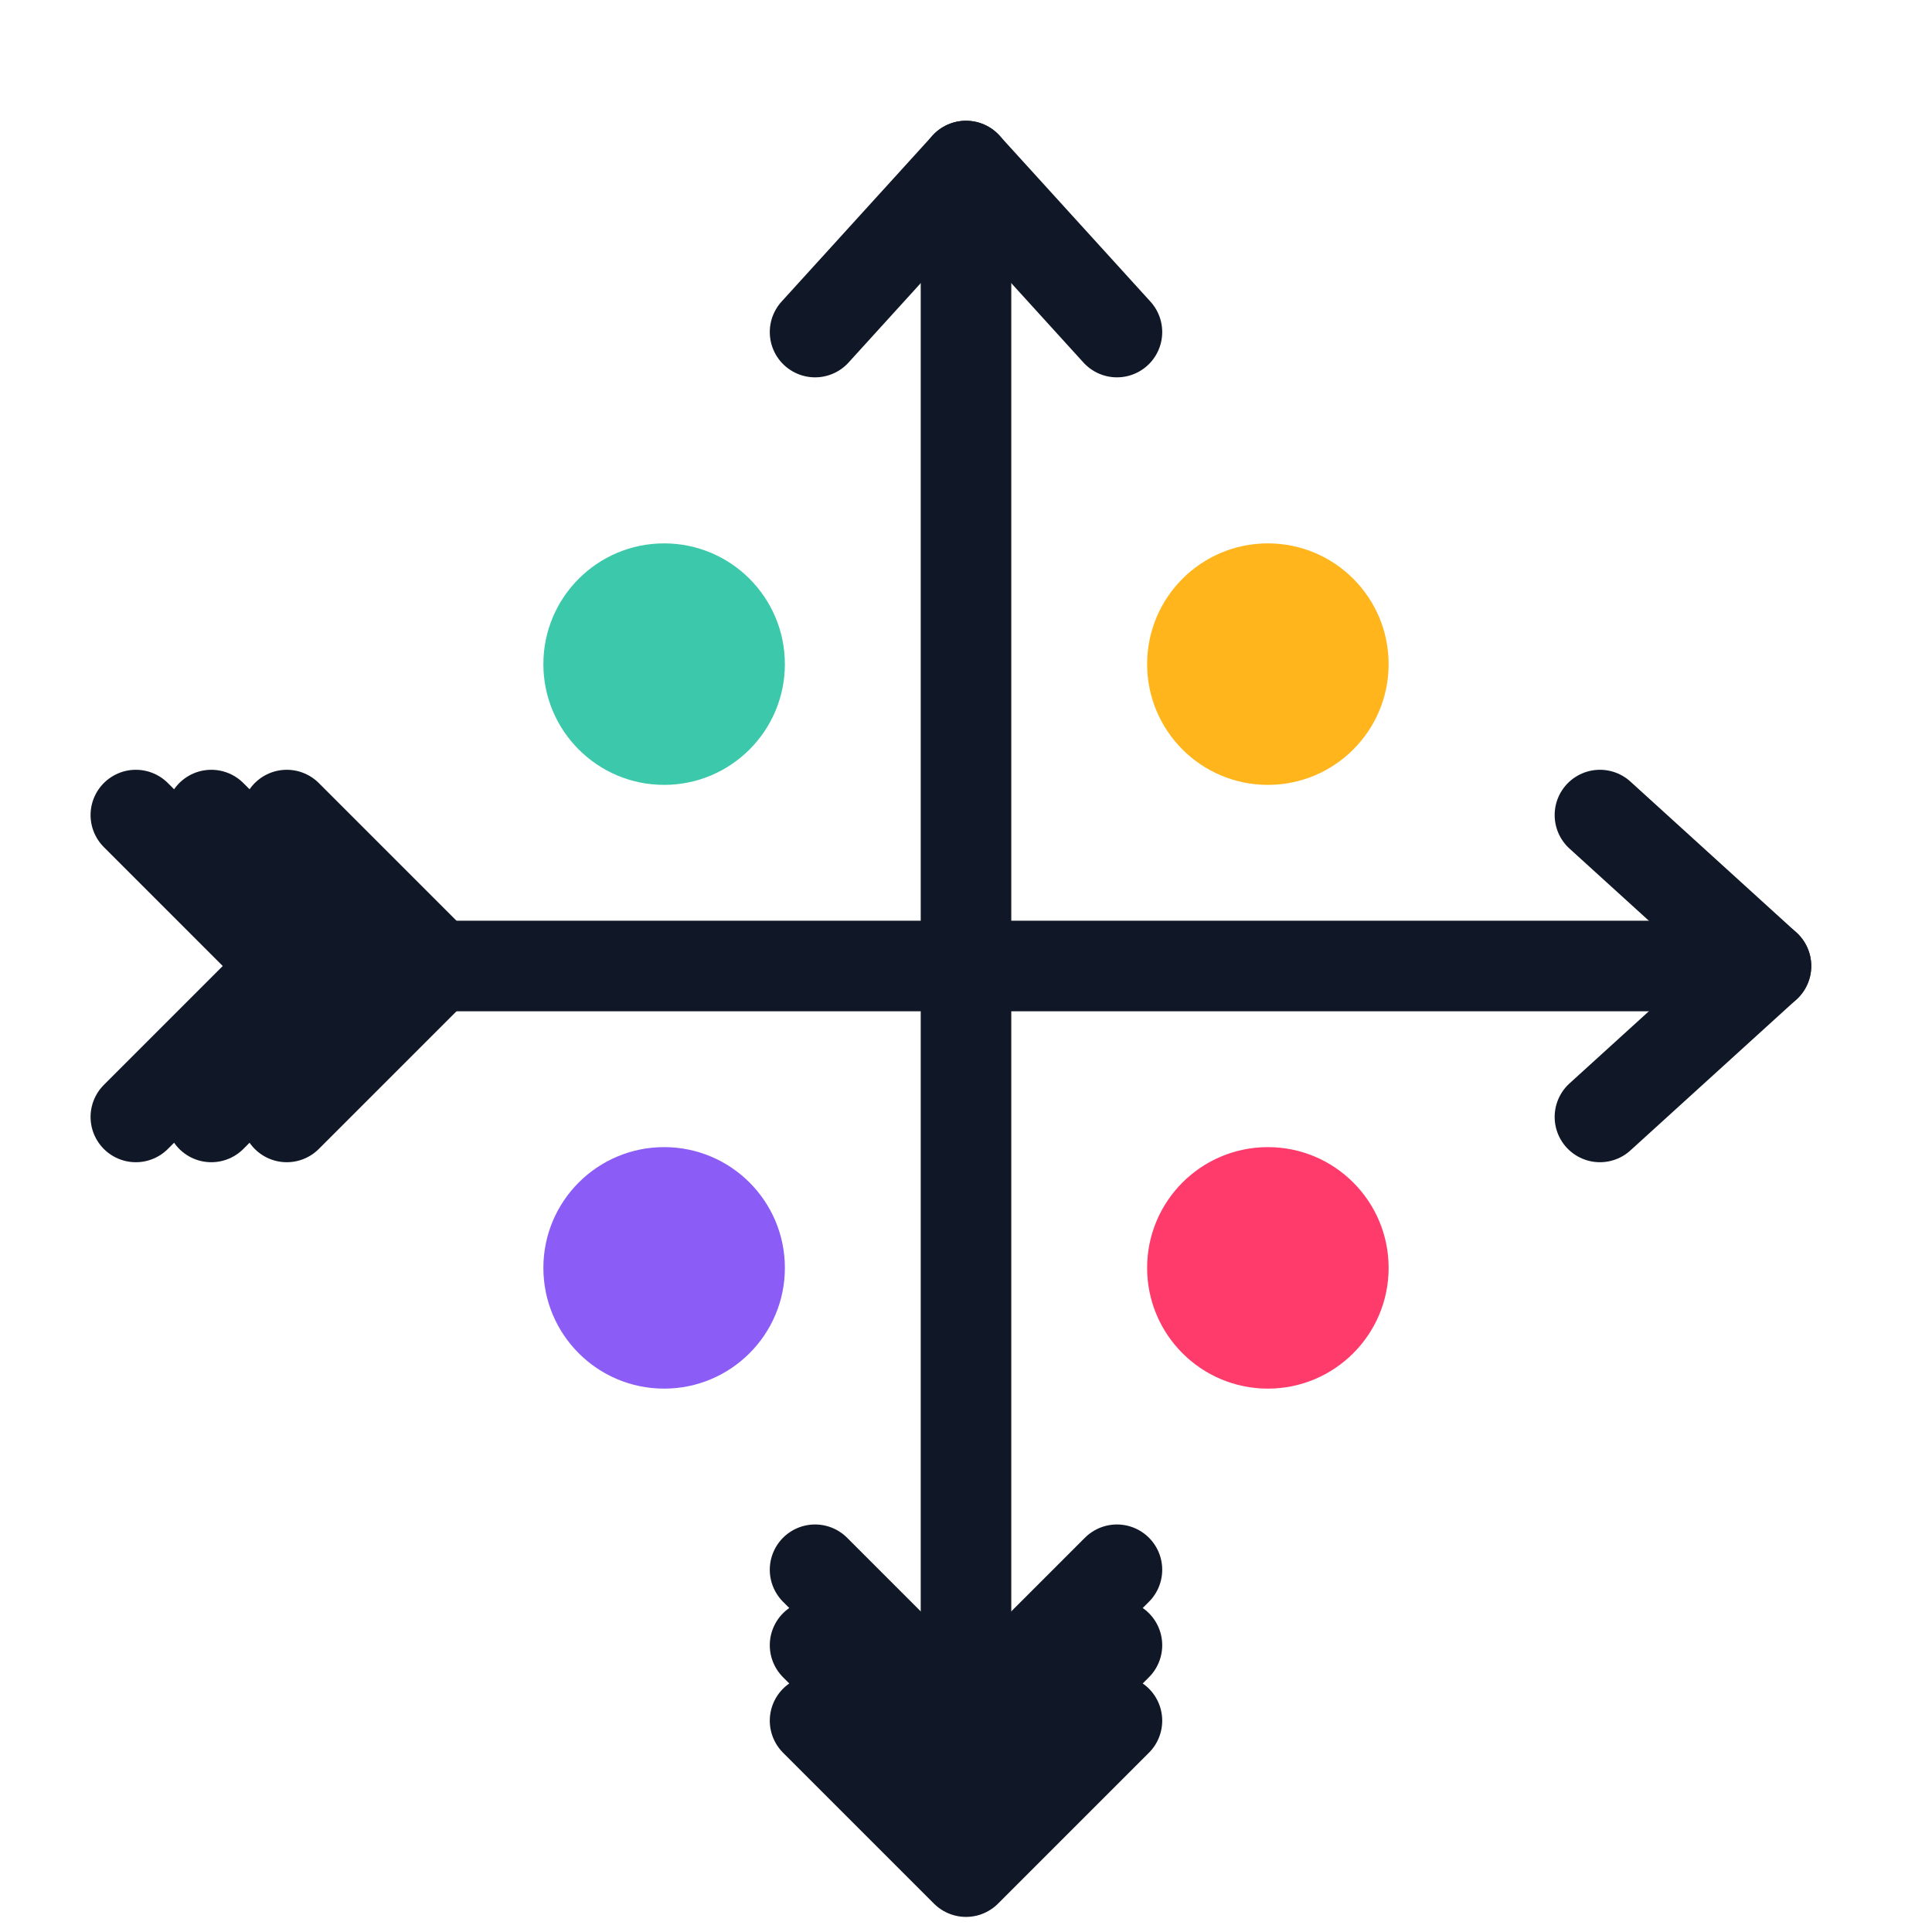
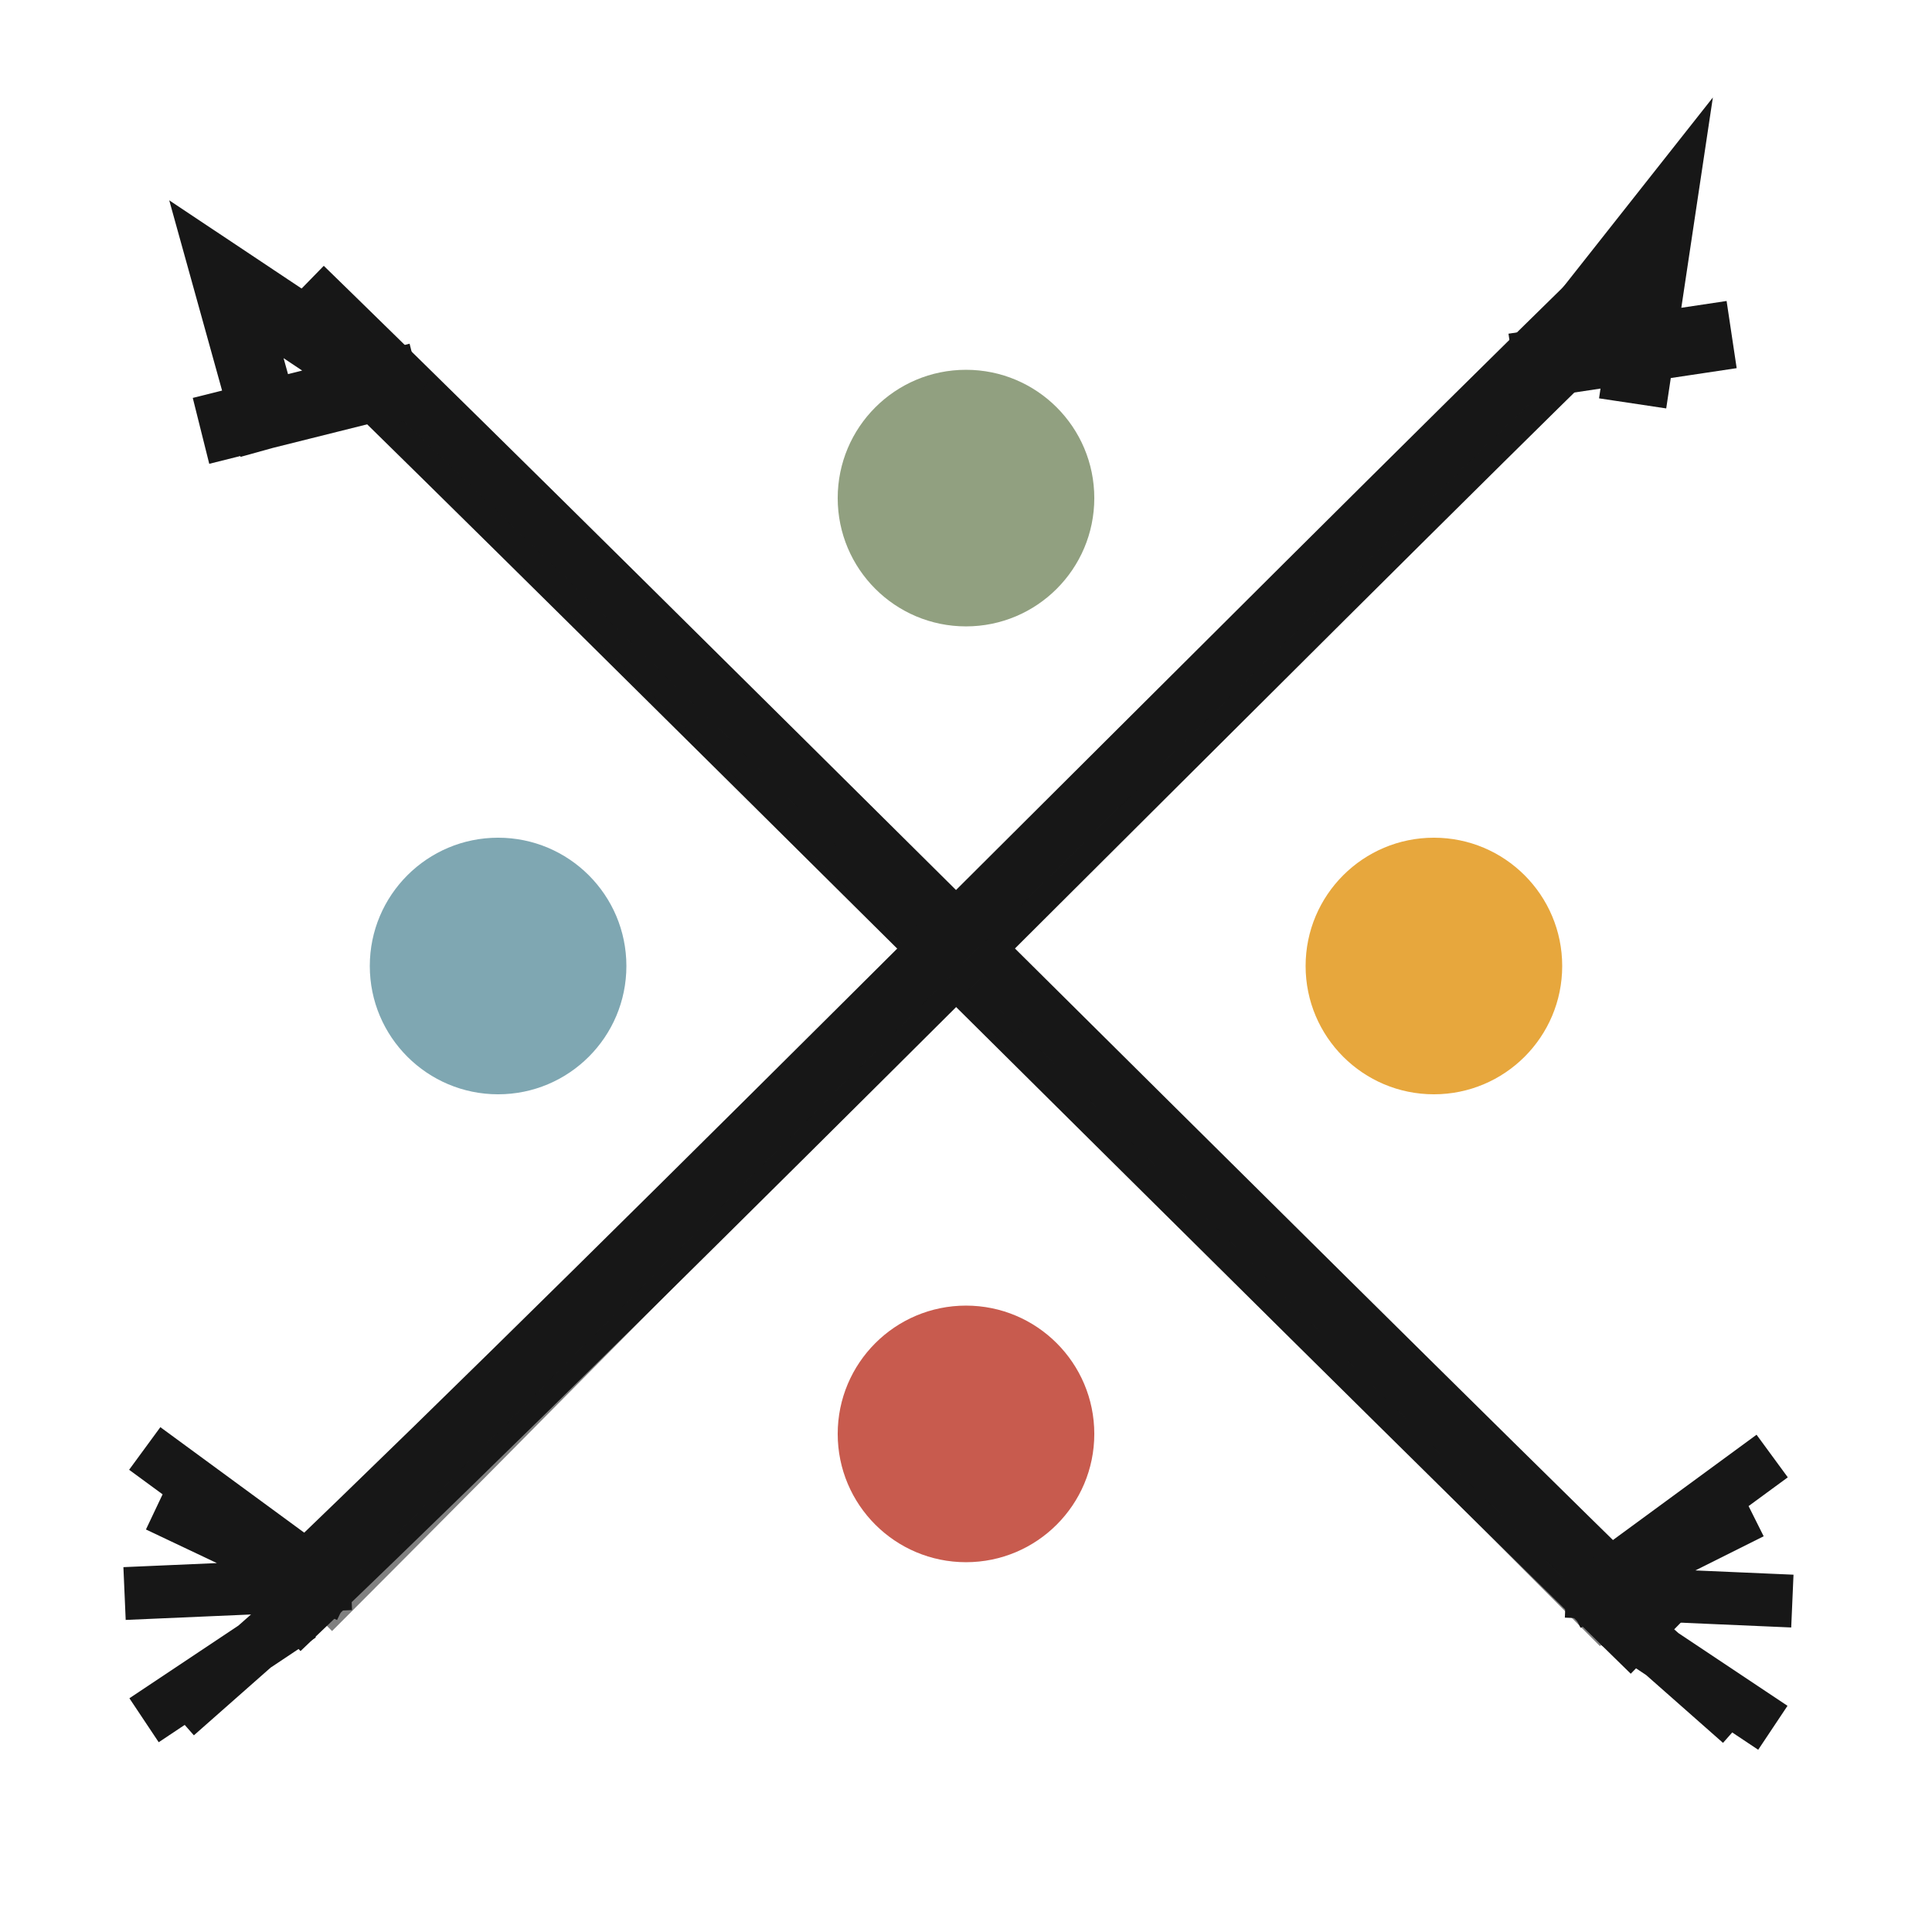
<svg xmlns="http://www.w3.org/2000/svg" viewBox="0 0 256 256" role="img" aria-labelledby="title">
-   <g fill="none" stroke="#101827" stroke-linecap="round" stroke-linejoin="round" stroke-width="12">
-     <path d="M128 22v192M46 128h188" />
-     <path d="m108 44 20-22 20 22M212 108l22 20-22 20" />
-     <path d="m18 108 20 20-20 20m10-40 20 20-20 20m10-40 20 20-20 20" />
-     <path d="m108 208 20 20 20-20m-40 10 20 20 20-20m-40 10 20 20 20-20" />
+   <g fill="none" stroke="#171717" stroke-linecap="square" stroke-linejoin="miter">
+     <path d="M43 43 C83 82 169 168 216 214" stroke-width="11" />
+     <path d="M42 47 C89 91 167 171 212 216" stroke-width="3" opacity=".55" />
+     <path d="M40 211 C85 168 169 83 214 39" stroke-width="11" />
+     <path d="M44 214 C90 168 170 86 217 42" stroke-width="3" opacity=".55" />
+     <path d="M51 51 30 37 35 55M51 51 31 56" stroke-width="9" />
+     <path d="M43 210 24 201M43 210 20 211M43 210 26 225M37 205 22 194M37 216 22 226" stroke-width="7" />
+     <path d="M205 48 220 29 217 49M205 48 225 45" stroke-width="9" />
+     <path d="M211 211 229 202M211 211 234 212M211 211 228 226M217 206 232 195M217 217 232 227" stroke-width="7" />
  </g>
-   <circle cx="88" cy="88" r="16" fill="#3cc9ab" />
-   <circle cx="168" cy="88" r="16" fill="#ffb51b" />
-   <circle cx="88" cy="168" r="16" fill="#8b5cf6" />
-   <circle cx="168" cy="168" r="16" fill="#ff3b6b" />
+   <circle cx="128" cy="66" r="17" fill="#91a080" />
+   <circle cx="190" cy="128" r="17" fill="#e7a73d" />
+   <circle cx="128" cy="190" r="17" fill="#c85b4e" />
+   <circle cx="66" cy="128" r="17" fill="#7fa7b2" />
</svg>
